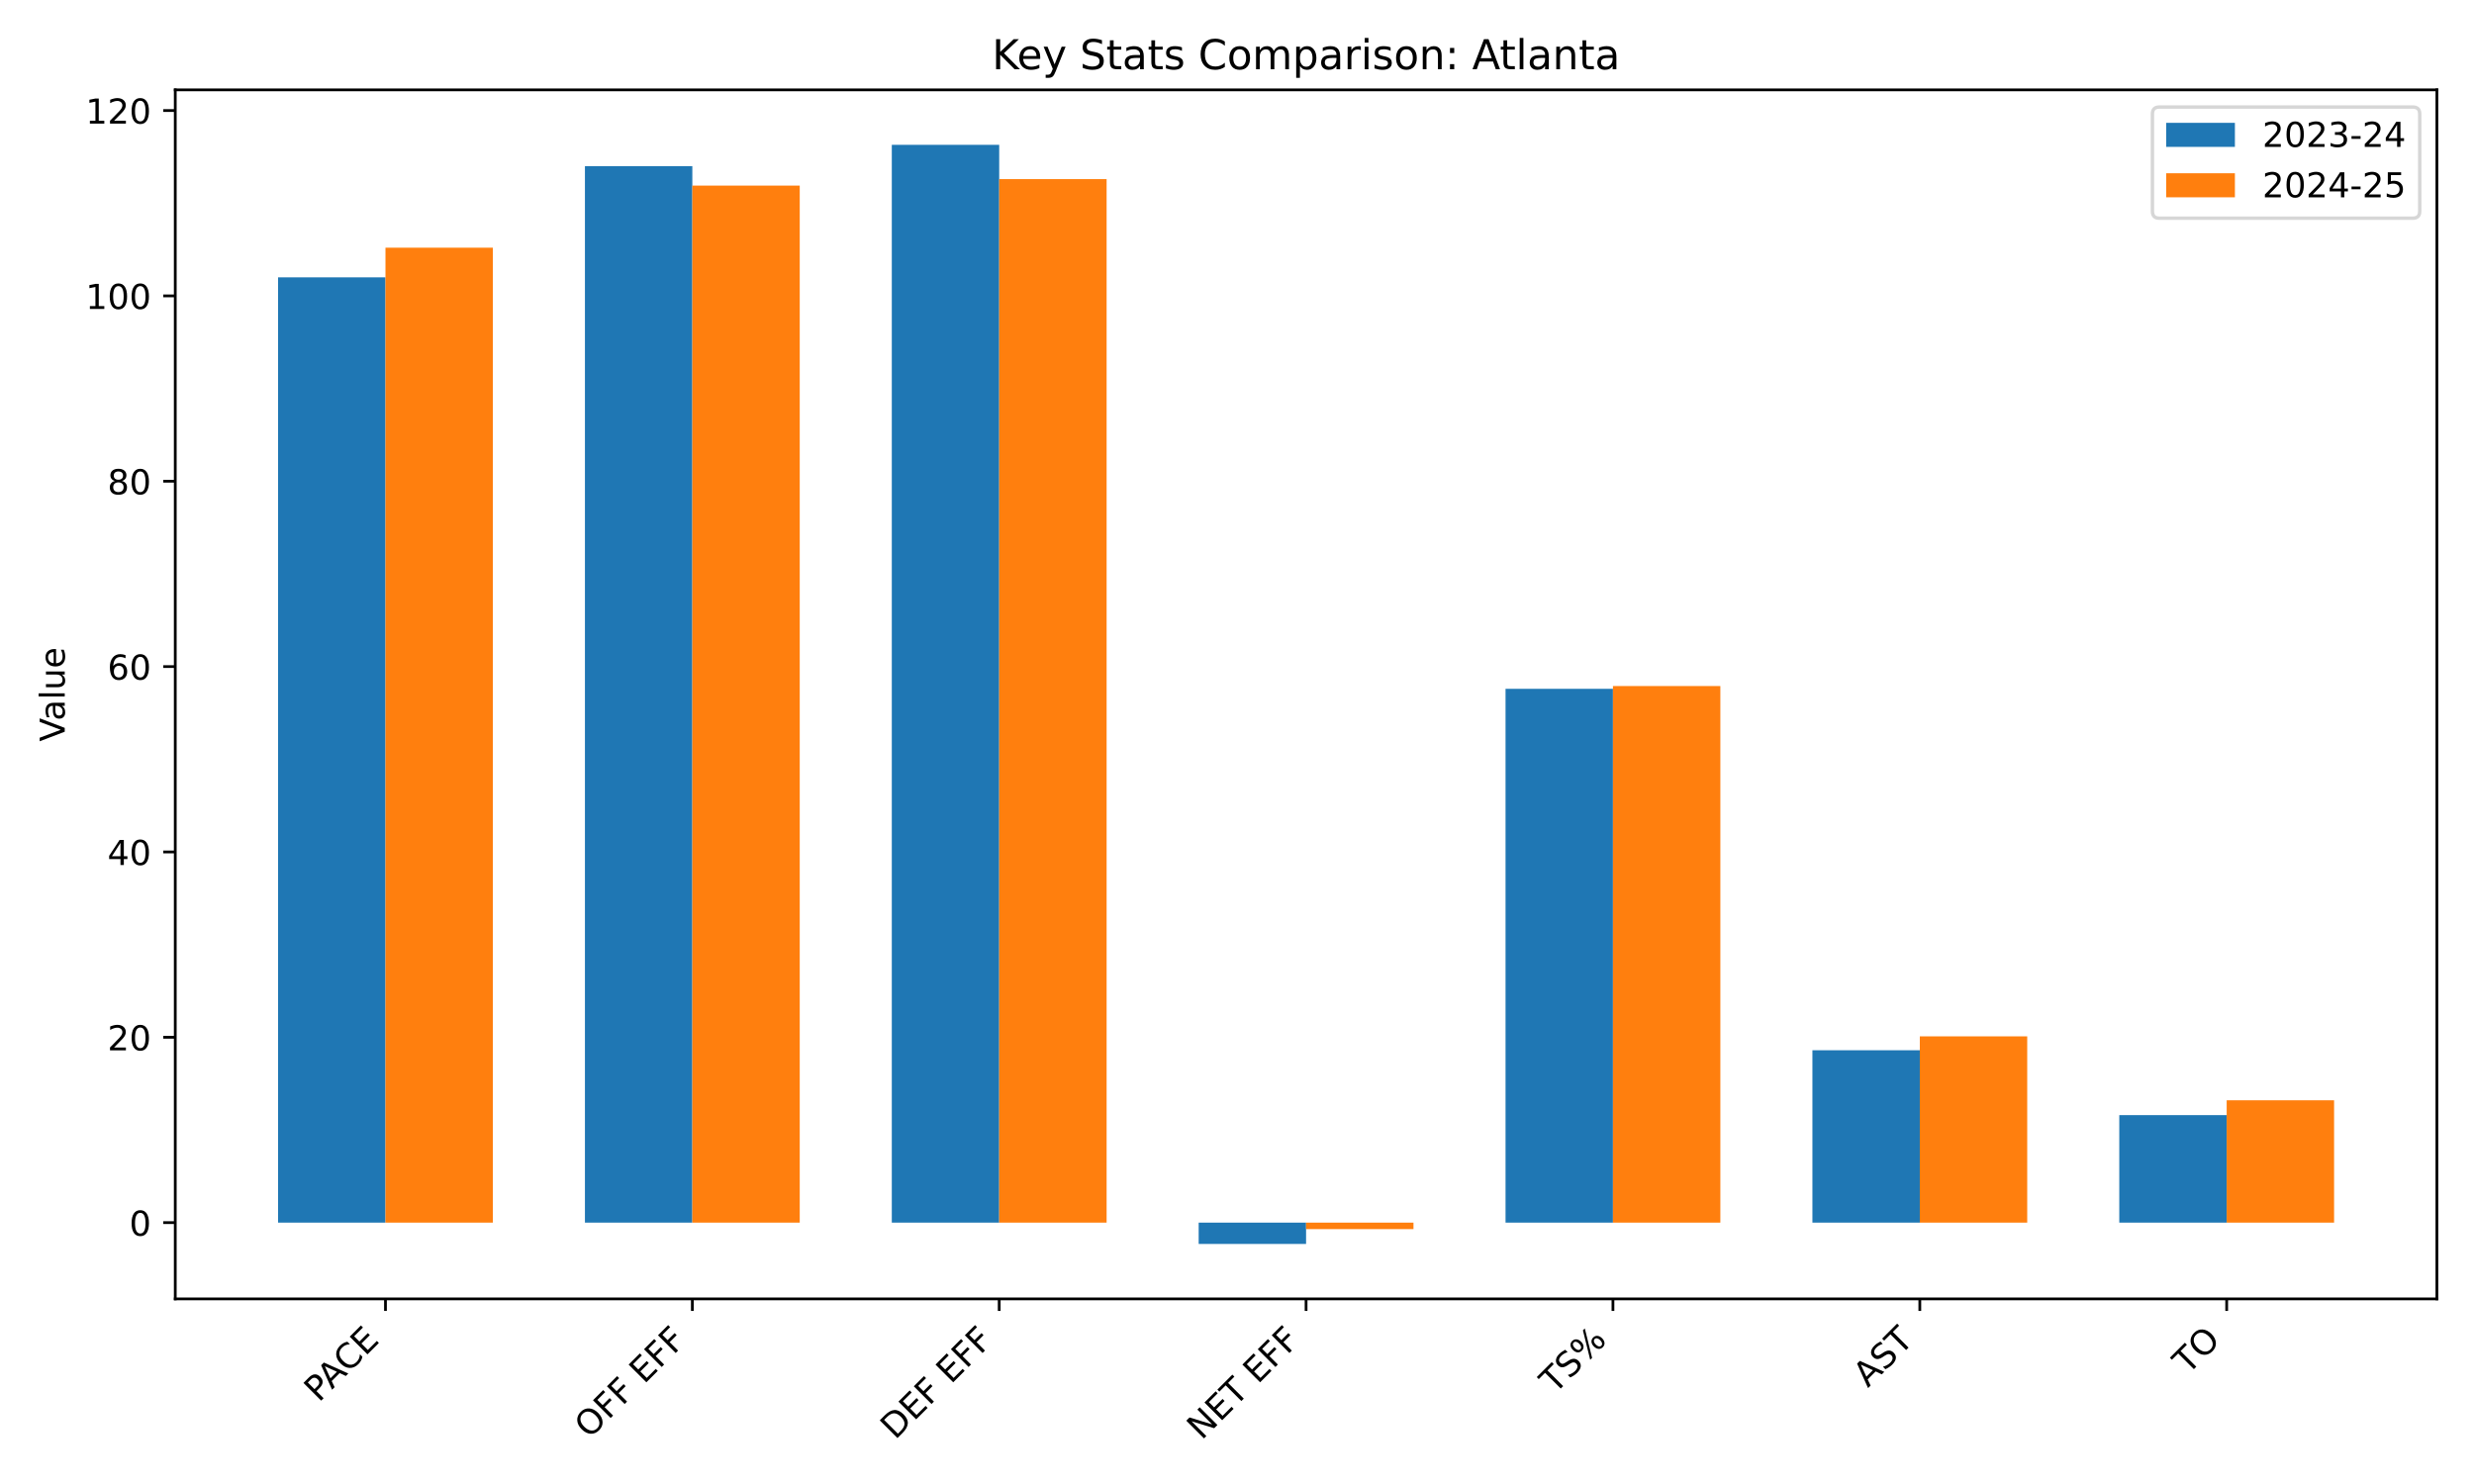
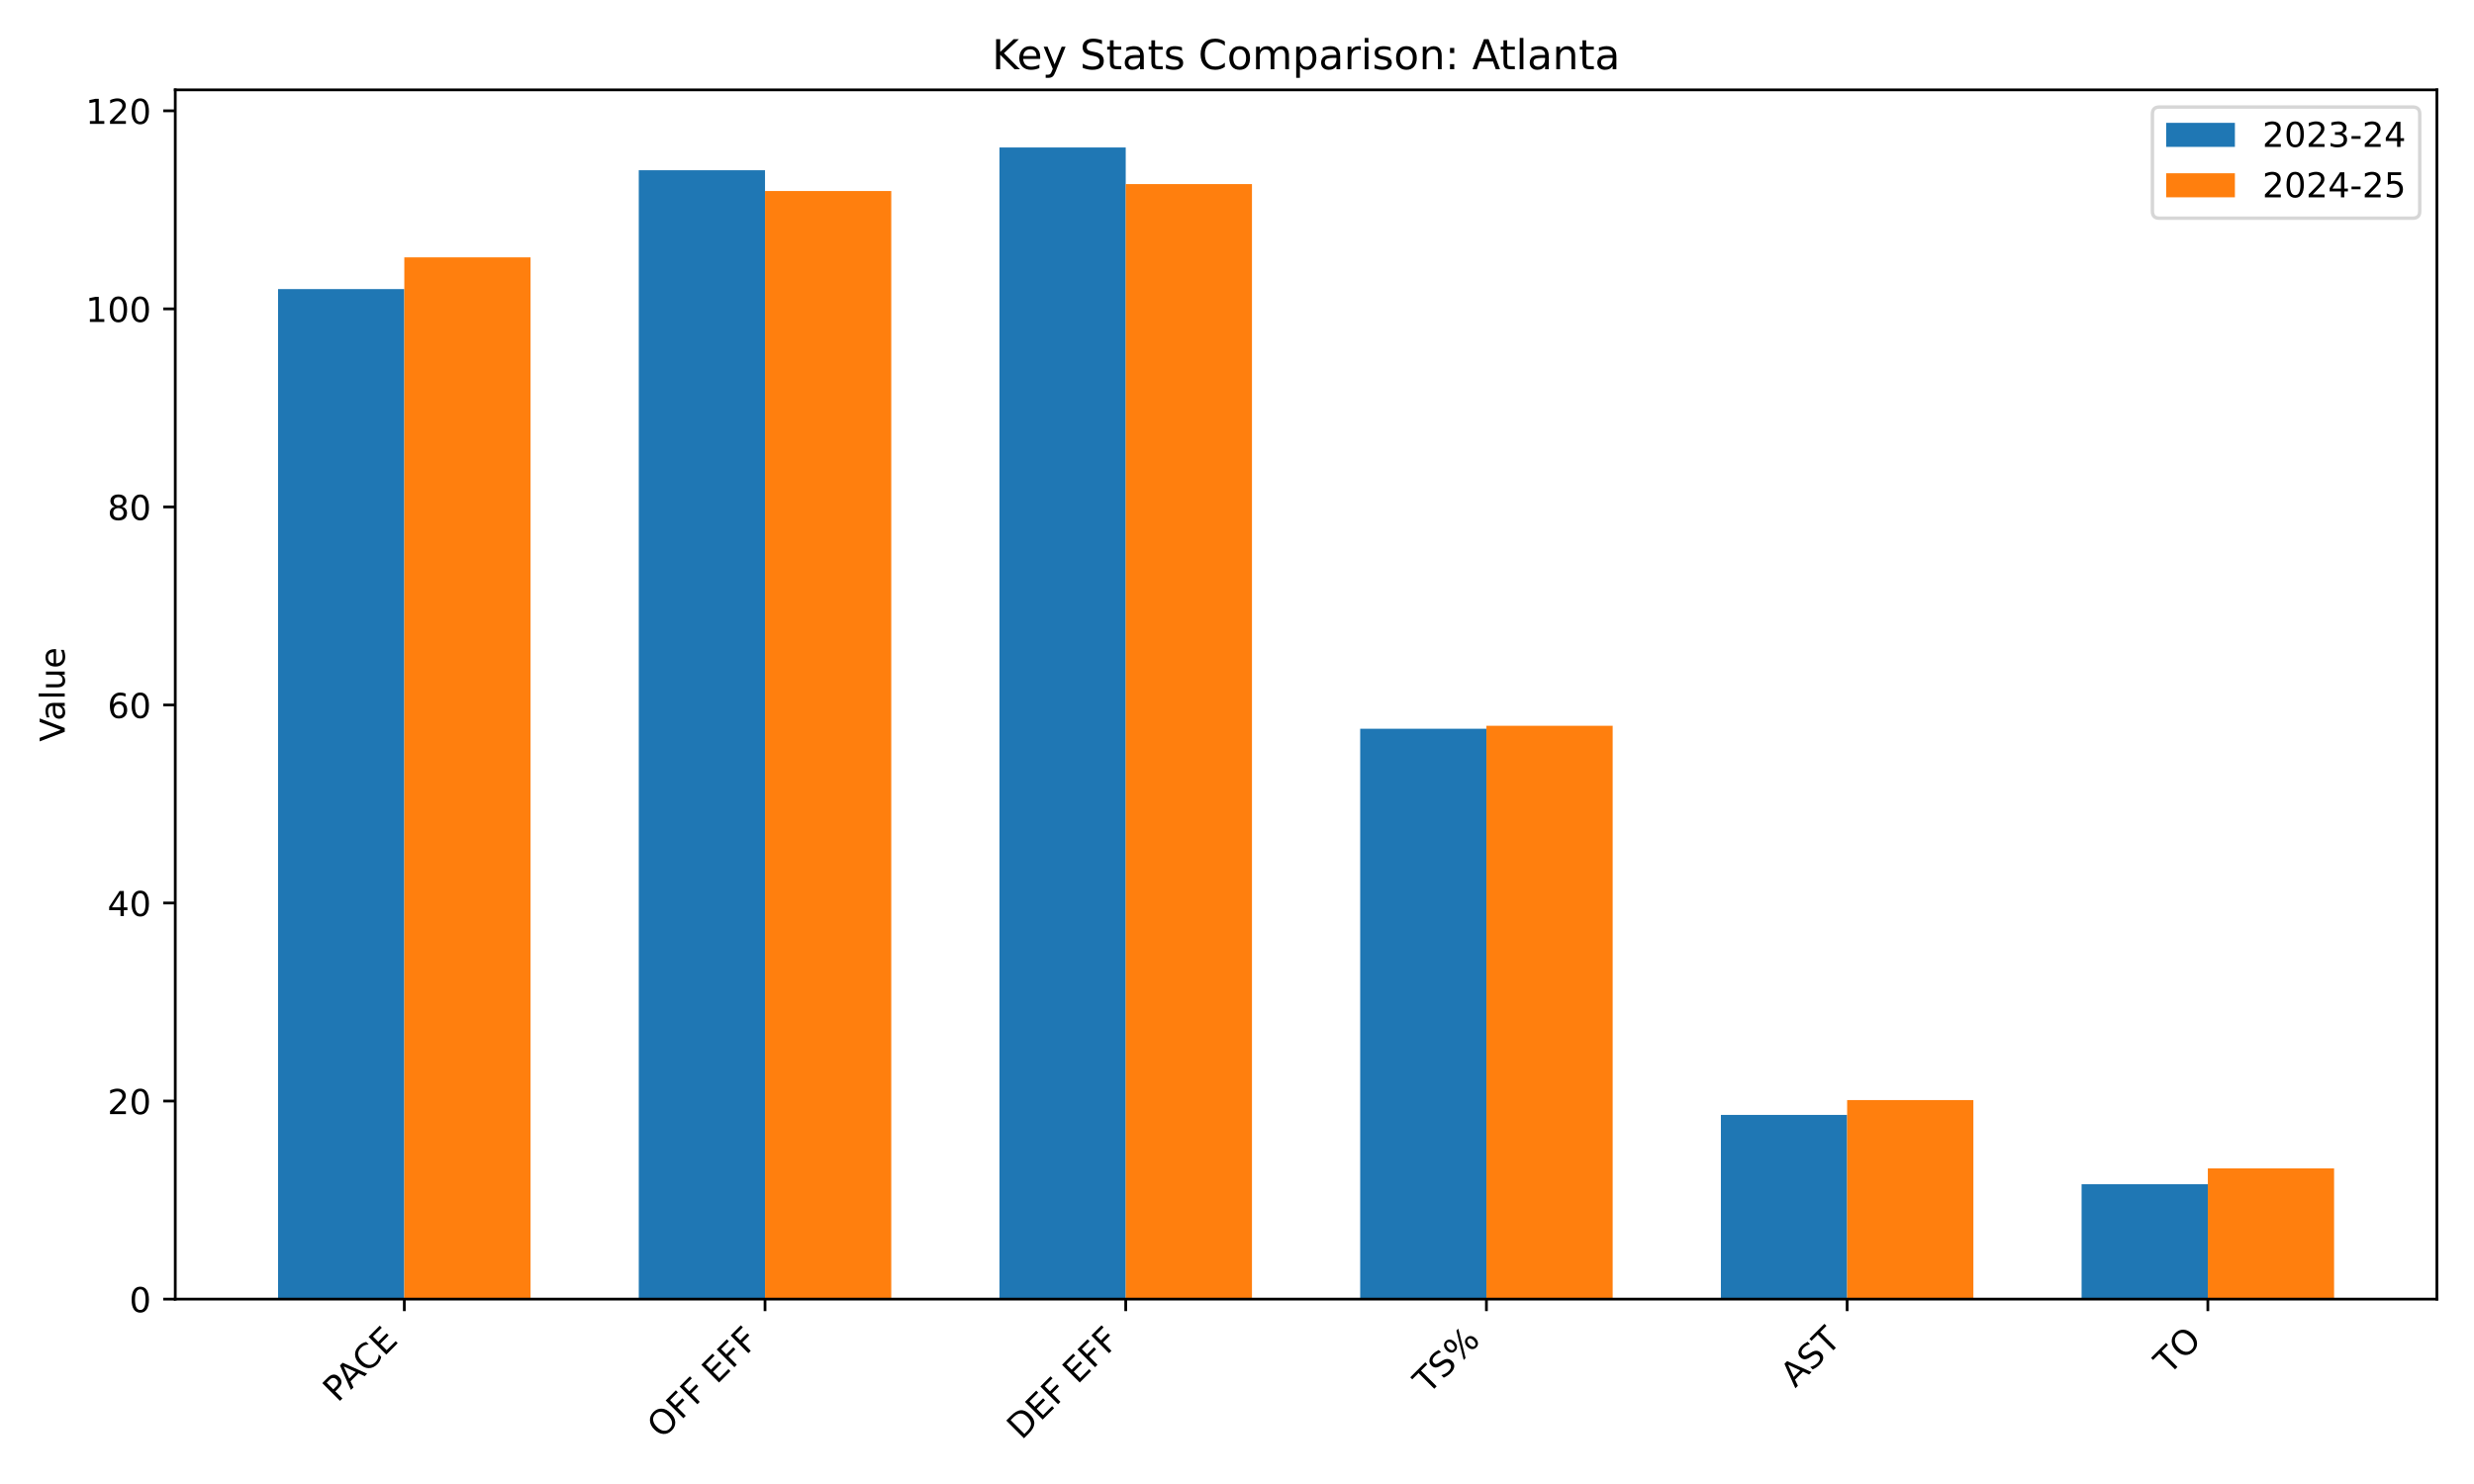
<svg xmlns="http://www.w3.org/2000/svg" xmlns:xlink="http://www.w3.org/1999/xlink" width="720pt" height="432pt" viewBox="0 0 720 432" version="1.1">
  <defs>
    <style type="text/css">*{stroke-linejoin: round; stroke-linecap: butt}</style>
  </defs>
  <g id="figure_1">
    <g id="patch_1">
      <path d="M 0 432  L 720 432  L 720 0  L 0 0  z " style="fill: #ffffff" />
    </g>
    <g id="axes_1">
      <g id="patch_2">
-         <path d="M 51.005 378.116  L 709.2 378.116  L 709.2 26.16  L 51.005 26.16  z " style="fill: #ffffff" />
+         <path d="M 51.005 378.18  L 709.2 378.18  L 709.2 26.16  L 51.005 26.16  z " style="fill: #ffffff" />
      </g>
      <g id="patch_3">
-         <path d="M 80.923 355.913  L 112.181 355.913  L 112.181 80.737  L 80.923 80.737  z " clip-path="url(#p7d087b66e3)" style="fill: #1f77b4" />
+         <path d="M 80.923 378.18  L 117.664 378.18  L 117.664 84.145  L 80.923 84.145  z " clip-path="url(#peaffb6fb37)" style="fill: #1f77b4" />
      </g>
      <g id="patch_4">
-         <path d="M 170.23 355.913  L 201.488 355.913  L 201.488 48.363  L 170.23 48.363  z " clip-path="url(#p7d087b66e3)" style="fill: #1f77b4" />
+         <path d="M 185.898 378.18  L 222.64 378.18  L 222.64 49.553  L 185.898 49.553  z " clip-path="url(#peaffb6fb37)" style="fill: #1f77b4" />
      </g>
      <g id="patch_5">
-         <path d="M 259.538 355.913  L 290.795 355.913  L 290.795 42.158  L 259.538 42.158  z " clip-path="url(#p7d087b66e3)" style="fill: #1f77b4" />
+         <path d="M 290.874 378.18  L 327.615 378.18  L 327.615 42.923  L 290.874 42.923  z " clip-path="url(#peaffb6fb37)" style="fill: #1f77b4" />
      </g>
      <g id="patch_6">
-         <path d="M 348.845 355.913  L 380.103 355.913  L 380.103 362.118  L 348.845 362.118  z " clip-path="url(#p7d087b66e3)" style="fill: #1f77b4" />
+         <path d="M 395.849 378.18  L 432.59 378.18  L 432.59 212.137  L 395.849 212.137  z " clip-path="url(#peaffb6fb37)" style="fill: #1f77b4" />
      </g>
      <g id="patch_7">
-         <path d="M 438.152 355.913  L 469.41 355.913  L 469.41 200.519  L 438.152 200.519  z " clip-path="url(#p7d087b66e3)" style="fill: #1f77b4" />
+         <path d="M 500.824 378.18  L 537.565 378.18  L 537.565 324.562  L 500.824 324.562  z " clip-path="url(#peaffb6fb37)" style="fill: #1f77b4" />
      </g>
      <g id="patch_8">
-         <path d="M 527.46 355.913  L 558.717 355.913  L 558.717 305.734  L 527.46 305.734  z " clip-path="url(#p7d087b66e3)" style="fill: #1f77b4" />
+         <path d="M 605.799 378.18  L 642.541 378.18  L 642.541 344.741  L 605.799 344.741  z " clip-path="url(#peaffb6fb37)" style="fill: #1f77b4" />
      </g>
      <g id="patch_9">
-         <path d="M 616.767 355.913  L 648.024 355.913  L 648.024 324.619  L 616.767 324.619  z " clip-path="url(#p7d087b66e3)" style="fill: #1f77b4" />
+         <path d="M 117.664 378.18  L 154.406 378.18  L 154.406 74.921  L 117.664 74.921  z " clip-path="url(#peaffb6fb37)" style="fill: #ff7f0e" />
      </g>
      <g id="patch_10">
-         <path d="M 112.181 355.913  L 143.438 355.913  L 143.438 72.104  L 112.181 72.104  z " clip-path="url(#p7d087b66e3)" style="fill: #ff7f0e" />
+         <path d="M 222.64 378.18  L 259.381 378.18  L 259.381 55.607  L 222.64 55.607  z " clip-path="url(#peaffb6fb37)" style="fill: #ff7f0e" />
      </g>
      <g id="patch_11">
-         <path d="M 201.488 355.913  L 232.745 355.913  L 232.745 54.028  L 201.488 54.028  z " clip-path="url(#p7d087b66e3)" style="fill: #ff7f0e" />
+         <path d="M 327.615 378.18  L 364.356 378.18  L 364.356 53.589  L 327.615 53.589  z " clip-path="url(#peaffb6fb37)" style="fill: #ff7f0e" />
      </g>
      <g id="patch_12">
-         <path d="M 290.795 355.913  L 322.053 355.913  L 322.053 52.14  L 290.795 52.14  z " clip-path="url(#p7d087b66e3)" style="fill: #ff7f0e" />
+         <path d="M 432.59 378.18  L 469.331 378.18  L 469.331 211.272  L 432.59 211.272  z " clip-path="url(#peaffb6fb37)" style="fill: #ff7f0e" />
      </g>
      <g id="patch_13">
-         <path d="M 380.103 355.913  L 411.36 355.913  L 411.36 357.802  L 380.103 357.802  z " clip-path="url(#p7d087b66e3)" style="fill: #ff7f0e" />
+         <path d="M 537.565 378.18  L 574.307 378.18  L 574.307 320.238  L 537.565 320.238  z " clip-path="url(#peaffb6fb37)" style="fill: #ff7f0e" />
      </g>
      <g id="patch_14">
-         <path d="M 469.41 355.913  L 500.667 355.913  L 500.667 199.71  L 469.41 199.71  z " clip-path="url(#p7d087b66e3)" style="fill: #ff7f0e" />
-       </g>
-       <g id="patch_15">
-         <path d="M 558.717 355.913  L 589.975 355.913  L 589.975 301.687  L 558.717 301.687  z " clip-path="url(#p7d087b66e3)" style="fill: #ff7f0e" />
-       </g>
-       <g id="patch_16">
-         <path d="M 648.024 355.913  L 679.282 355.913  L 679.282 320.302  L 648.024 320.302  z " clip-path="url(#p7d087b66e3)" style="fill: #ff7f0e" />
+         <path d="M 642.541 378.18  L 679.282 378.18  L 679.282 340.128  L 642.541 340.128  z " clip-path="url(#peaffb6fb37)" style="fill: #ff7f0e" />
      </g>
      <g id="matplotlib.axis_1">
        <g id="xtick_1">
          <g id="line2d_1">
            <defs>
-               <path id="m255027015f" d="M 0 0  L 0 3.5  " style="stroke: #000000; stroke-width: 0.8" />
+               <path id="m59c72a9de0" d="M 0 0  L 0 3.5  " style="stroke: #000000; stroke-width: 0.8" />
            </defs>
            <g>
-               <use xlink:href="#m255027015f" x="112.181" y="378.116" style="stroke: #000000; stroke-width: 0.8" />
+               <use xlink:href="#m59c72a9de0" x="117.664" y="378.18" style="stroke: #000000; stroke-width: 0.8" />
            </g>
          </g>
          <g id="text_1">
-             <g transform="translate(92.77817 408.421) rotate(-45) scale(0.1 -0.1)">
+             <g transform="translate(98.26196 408.4847) rotate(-45) scale(0.1 -0.1)">
              <defs>
                <path id="DejaVuSans-50" d="M 1259 4147  L 1259 2394  L 2053 2394  Q 2494 2394 2734 2622  Q 2975 2850 2975 3272  Q 2975 3691 2734 3919  Q 2494 4147 2053 4147  L 1259 4147  z M 628 4666  L 2053 4666  Q 2838 4666 3239 4311  Q 3641 3956 3641 3272  Q 3641 2581 3239 2228  Q 2838 1875 2053 1875  L 1259 1875  L 1259 0  L 628 0  L 628 4666  z " transform="scale(0.015625)" />
                <path id="DejaVuSans-41" d="M 2188 4044  L 1331 1722  L 3047 1722  L 2188 4044  z M 1831 4666  L 2547 4666  L 4325 0  L 3669 0  L 3244 1197  L 1141 1197  L 716 0  L 50 0  L 1831 4666  z " transform="scale(0.015625)" />
                <path id="DejaVuSans-43" d="M 4122 4306  L 4122 3641  Q 3803 3938 3442 4084  Q 3081 4231 2675 4231  Q 1875 4231 1450 3742  Q 1025 3253 1025 2328  Q 1025 1406 1450 917  Q 1875 428 2675 428  Q 3081 428 3442 575  Q 3803 722 4122 1019  L 4122 359  Q 3791 134 3420 21  Q 3050 -91 2638 -91  Q 1578 -91 968 557  Q 359 1206 359 2328  Q 359 3453 968 4101  Q 1578 4750 2638 4750  Q 3056 4750 3426 4639  Q 3797 4528 4122 4306  z " transform="scale(0.015625)" />
                <path id="DejaVuSans-45" d="M 628 4666  L 3578 4666  L 3578 4134  L 1259 4134  L 1259 2753  L 3481 2753  L 3481 2222  L 1259 2222  L 1259 531  L 3634 531  L 3634 0  L 628 0  L 628 4666  z " transform="scale(0.015625)" />
              </defs>
              <use xlink:href="#DejaVuSans-50" />
              <use xlink:href="#DejaVuSans-41" transform="translate(53.92773 0)" />
              <use xlink:href="#DejaVuSans-43" transform="translate(120.5859 0)" />
              <use xlink:href="#DejaVuSans-45" transform="translate(190.4102 0)" />
            </g>
          </g>
        </g>
        <g id="xtick_2">
          <g id="line2d_2">
            <g>
-               <use xlink:href="#m255027015f" x="201.488" y="378.116" style="stroke: #000000; stroke-width: 0.8" />
+               <use xlink:href="#m59c72a9de0" x="222.64" y="378.18" style="stroke: #000000; stroke-width: 0.8" />
            </g>
          </g>
          <g id="text_2">
-             <g transform="translate(171.4678 419.0387) rotate(-45) scale(0.1 -0.1)">
+             <g transform="translate(192.6196 419.1023) rotate(-45) scale(0.1 -0.1)">
              <defs>
                <path id="DejaVuSans-4f" d="M 2522 4238  Q 1834 4238 1429 3725  Q 1025 3213 1025 2328  Q 1025 1447 1429 934  Q 1834 422 2522 422  Q 3209 422 3611 934  Q 4013 1447 4013 2328  Q 4013 3213 3611 3725  Q 3209 4238 2522 4238  z M 2522 4750  Q 3503 4750 4090 4092  Q 4678 3434 4678 2328  Q 4678 1225 4090 567  Q 3503 -91 2522 -91  Q 1538 -91 948 565  Q 359 1222 359 2328  Q 359 3434 948 4092  Q 1538 4750 2522 4750  z " transform="scale(0.015625)" />
                <path id="DejaVuSans-46" d="M 628 4666  L 3309 4666  L 3309 4134  L 1259 4134  L 1259 2759  L 3109 2759  L 3109 2228  L 1259 2228  L 1259 0  L 628 0  L 628 4666  z " transform="scale(0.015625)" />
                <path id="DejaVuSans-20" transform="scale(0.015625)" />
              </defs>
              <use xlink:href="#DejaVuSans-4f" />
              <use xlink:href="#DejaVuSans-46" transform="translate(78.71094 0)" />
              <use xlink:href="#DejaVuSans-46" transform="translate(136.2305 0)" />
              <use xlink:href="#DejaVuSans-20" transform="translate(193.75 0)" />
              <use xlink:href="#DejaVuSans-45" transform="translate(225.5371 0)" />
              <use xlink:href="#DejaVuSans-46" transform="translate(288.7207 0)" />
              <use xlink:href="#DejaVuSans-46" transform="translate(346.2402 0)" />
            </g>
          </g>
        </g>
        <g id="xtick_3">
          <g id="line2d_3">
            <g>
-               <use xlink:href="#m255027015f" x="290.795" y="378.116" style="stroke: #000000; stroke-width: 0.8" />
+               <use xlink:href="#m59c72a9de0" x="327.615" y="378.18" style="stroke: #000000; stroke-width: 0.8" />
            </g>
          </g>
          <g id="text_3">
-             <g transform="translate(260.4956 419.3182) rotate(-45) scale(0.1 -0.1)">
+             <g transform="translate(297.3153 419.3819) rotate(-45) scale(0.1 -0.1)">
              <defs>
                <path id="DejaVuSans-44" d="M 1259 4147  L 1259 519  L 2022 519  Q 2988 519 3436 956  Q 3884 1394 3884 2338  Q 3884 3275 3436 3711  Q 2988 4147 2022 4147  L 1259 4147  z M 628 4666  L 1925 4666  Q 3281 4666 3915 4102  Q 4550 3538 4550 2338  Q 4550 1131 3912 565  Q 3275 0 1925 0  L 628 0  L 628 4666  z " transform="scale(0.015625)" />
              </defs>
              <use xlink:href="#DejaVuSans-44" />
              <use xlink:href="#DejaVuSans-45" transform="translate(77.00195 0)" />
              <use xlink:href="#DejaVuSans-46" transform="translate(140.1855 0)" />
              <use xlink:href="#DejaVuSans-20" transform="translate(197.7051 0)" />
              <use xlink:href="#DejaVuSans-45" transform="translate(229.4922 0)" />
              <use xlink:href="#DejaVuSans-46" transform="translate(292.6758 0)" />
              <use xlink:href="#DejaVuSans-46" transform="translate(350.1953 0)" />
            </g>
          </g>
        </g>
        <g id="xtick_4">
          <g id="line2d_4">
            <g>
-               <use xlink:href="#m255027015f" x="380.103" y="378.116" style="stroke: #000000; stroke-width: 0.8" />
+               <use xlink:href="#m59c72a9de0" x="432.59" y="378.18" style="stroke: #000000; stroke-width: 0.8" />
            </g>
          </g>
          <g id="text_4">
-             <g transform="translate(349.7057 419.4154) rotate(-45) scale(0.1 -0.1)">
-               <defs>
-                 <path id="DejaVuSans-4e" d="M 628 4666  L 1478 4666  L 3547 763  L 3547 4666  L 4159 4666  L 4159 0  L 3309 0  L 1241 3903  L 1241 0  L 628 0  L 628 4666  z " transform="scale(0.015625)" />
+             <g transform="translate(415.5931 406.0794) rotate(-45) scale(0.1 -0.1)">
+               <defs>
                <path id="DejaVuSans-54" d="M -19 4666  L 3928 4666  L 3928 4134  L 2272 4134  L 2272 0  L 1638 0  L 1638 4134  L -19 4134  L -19 4666  z " transform="scale(0.015625)" />
-               </defs>
-               <use xlink:href="#DejaVuSans-4e" />
-               <use xlink:href="#DejaVuSans-45" transform="translate(74.80469 0)" />
-               <use xlink:href="#DejaVuSans-54" transform="translate(137.9883 0)" />
-               <use xlink:href="#DejaVuSans-20" transform="translate(199.0723 0)" />
-               <use xlink:href="#DejaVuSans-45" transform="translate(230.8594 0)" />
-               <use xlink:href="#DejaVuSans-46" transform="translate(294.043 0)" />
-               <use xlink:href="#DejaVuSans-46" transform="translate(351.5625 0)" />
-             </g>
-           </g>
-         </g>
-         <g id="xtick_5">
-           <g id="line2d_5">
-             <g>
-               <use xlink:href="#m255027015f" x="469.41" y="378.116" style="stroke: #000000; stroke-width: 0.8" />
-             </g>
-           </g>
-           <g id="text_5">
-             <g transform="translate(452.4127 406.0158) rotate(-45) scale(0.1 -0.1)">
-               <defs>
                <path id="DejaVuSans-53" d="M 3425 4513  L 3425 3897  Q 3066 4069 2747 4153  Q 2428 4238 2131 4238  Q 1616 4238 1336 4038  Q 1056 3838 1056 3469  Q 1056 3159 1242 3001  Q 1428 2844 1947 2747  L 2328 2669  Q 3034 2534 3370 2195  Q 3706 1856 3706 1288  Q 3706 609 3251 259  Q 2797 -91 1919 -91  Q 1588 -91 1214 -16  Q 841 59 441 206  L 441 856  Q 825 641 1194 531  Q 1563 422 1919 422  Q 2459 422 2753 634  Q 3047 847 3047 1241  Q 3047 1584 2836 1778  Q 2625 1972 2144 2069  L 1759 2144  Q 1053 2284 737 2584  Q 422 2884 422 3419  Q 422 4038 858 4394  Q 1294 4750 2059 4750  Q 2388 4750 2728 4690  Q 3069 4631 3425 4513  z " transform="scale(0.015625)" />
                <path id="DejaVuSans-25" d="M 4653 2053  Q 4381 2053 4226 1822  Q 4072 1591 4072 1178  Q 4072 772 4226 539  Q 4381 306 4653 306  Q 4919 306 5073 539  Q 5228 772 5228 1178  Q 5228 1588 5073 1820  Q 4919 2053 4653 2053  z M 4653 2450  Q 5147 2450 5437 2106  Q 5728 1763 5728 1178  Q 5728 594 5436 251  Q 5144 -91 4653 -91  Q 4153 -91 3862 251  Q 3572 594 3572 1178  Q 3572 1766 3864 2108  Q 4156 2450 4653 2450  z M 1428 4353  Q 1159 4353 1004 4120  Q 850 3888 850 3481  Q 850 3069 1003 2837  Q 1156 2606 1428 2606  Q 1700 2606 1854 2837  Q 2009 3069 2009 3481  Q 2009 3884 1853 4118  Q 1697 4353 1428 4353  z M 4250 4750  L 4750 4750  L 1831 -91  L 1331 -91  L 4250 4750  z M 1428 4750  Q 1922 4750 2215 4408  Q 2509 4066 2509 3481  Q 2509 2891 2217 2550  Q 1925 2209 1428 2209  Q 931 2209 642 2551  Q 353 2894 353 3481  Q 353 4063 643 4406  Q 934 4750 1428 4750  z " transform="scale(0.015625)" />
              </defs>
              <use xlink:href="#DejaVuSans-54" />
              <use xlink:href="#DejaVuSans-53" transform="translate(61.08398 0)" />
              <use xlink:href="#DejaVuSans-25" transform="translate(124.5605 0)" />
            </g>
          </g>
        </g>
-         <g id="xtick_6">
-           <g id="line2d_6">
-             <g>
-               <use xlink:href="#m255027015f" x="558.717" y="378.116" style="stroke: #000000; stroke-width: 0.8" />
-             </g>
-           </g>
-           <g id="text_6">
-             <g transform="translate(543.6016 404.1342) rotate(-45) scale(0.1 -0.1)">
+         <g id="xtick_5">
+           <g id="line2d_5">
+             <g>
+               <use xlink:href="#m59c72a9de0" x="537.565" y="378.18" style="stroke: #000000; stroke-width: 0.8" />
+             </g>
+           </g>
+           <g id="text_5">
+             <g transform="translate(522.4499 404.1978) rotate(-45) scale(0.1 -0.1)">
              <use xlink:href="#DejaVuSans-41" />
              <use xlink:href="#DejaVuSans-53" transform="translate(68.4082 0)" />
              <use xlink:href="#DejaVuSans-54" transform="translate(131.8848 0)" />
            </g>
          </g>
        </g>
-         <g id="xtick_7">
-           <g id="line2d_7">
-             <g>
-               <use xlink:href="#m255027015f" x="648.024" y="378.116" style="stroke: #000000; stroke-width: 0.8" />
-             </g>
-           </g>
-           <g id="text_7">
-             <g transform="translate(636.6688 400.3744) rotate(-45) scale(0.1 -0.1)">
+         <g id="xtick_6">
+           <g id="line2d_6">
+             <g>
+               <use xlink:href="#m59c72a9de0" x="642.541" y="378.18" style="stroke: #000000; stroke-width: 0.8" />
+             </g>
+           </g>
+           <g id="text_6">
+             <g transform="translate(631.185 400.438) rotate(-45) scale(0.1 -0.1)">
              <use xlink:href="#DejaVuSans-54" />
              <use xlink:href="#DejaVuSans-4f" transform="translate(61.08398 0)" />
            </g>
          </g>
        </g>
      </g>
      <g id="matplotlib.axis_2">
        <g id="ytick_1">
+           <g id="line2d_7">
+             <defs>
+               <path id="m3dde8e2c45" d="M 0 0  L -3.5 0  " style="stroke: #000000; stroke-width: 0.8" />
+             </defs>
+             <g>
+               <use xlink:href="#m3dde8e2c45" x="51.005" y="378.18" style="stroke: #000000; stroke-width: 0.8" />
+             </g>
+           </g>
+           <g id="text_7">
+             <g transform="translate(37.6425 381.9792) scale(0.1 -0.1)">
+               <defs>
+                 <path id="DejaVuSans-30" d="M 2034 4250  Q 1547 4250 1301 3770  Q 1056 3291 1056 2328  Q 1056 1369 1301 889  Q 1547 409 2034 409  Q 2525 409 2770 889  Q 3016 1369 3016 2328  Q 3016 3291 2770 3770  Q 2525 4250 2034 4250  z M 2034 4750  Q 2819 4750 3233 4129  Q 3647 3509 3647 2328  Q 3647 1150 3233 529  Q 2819 -91 2034 -91  Q 1250 -91 836 529  Q 422 1150 422 2328  Q 422 3509 836 4129  Q 1250 4750 2034 4750  z " transform="scale(0.015625)" />
+               </defs>
+               <use xlink:href="#DejaVuSans-30" />
+             </g>
+           </g>
+         </g>
+         <g id="ytick_2">
          <g id="line2d_8">
-             <defs>
-               <path id="ma387630c68" d="M 0 0  L -3.5 0  " style="stroke: #000000; stroke-width: 0.8" />
-             </defs>
-             <g>
-               <use xlink:href="#ma387630c68" x="51.005" y="355.913" style="stroke: #000000; stroke-width: 0.8" />
+             <g>
+               <use xlink:href="#m3dde8e2c45" x="51.005" y="320.526" style="stroke: #000000; stroke-width: 0.8" />
            </g>
          </g>
          <g id="text_8">
-             <g transform="translate(37.6425 359.7126) scale(0.1 -0.1)">
-               <defs>
-                 <path id="DejaVuSans-30" d="M 2034 4250  Q 1547 4250 1301 3770  Q 1056 3291 1056 2328  Q 1056 1369 1301 889  Q 1547 409 2034 409  Q 2525 409 2770 889  Q 3016 1369 3016 2328  Q 3016 3291 2770 3770  Q 2525 4250 2034 4250  z M 2034 4750  Q 2819 4750 3233 4129  Q 3647 3509 3647 2328  Q 3647 1150 3233 529  Q 2819 -91 2034 -91  Q 1250 -91 836 529  Q 422 1150 422 2328  Q 422 3509 836 4129  Q 1250 4750 2034 4750  z " transform="scale(0.015625)" />
-               </defs>
-               <use xlink:href="#DejaVuSans-30" />
-             </g>
-           </g>
-         </g>
-         <g id="ytick_2">
-           <g id="line2d_9">
-             <g>
-               <use xlink:href="#ma387630c68" x="51.005" y="301.957" style="stroke: #000000; stroke-width: 0.8" />
-             </g>
-           </g>
-           <g id="text_9">
-             <g transform="translate(31.28 305.7564) scale(0.1 -0.1)">
+             <g transform="translate(31.28 324.3254) scale(0.1 -0.1)">
              <defs>
                <path id="DejaVuSans-32" d="M 1228 531  L 3431 531  L 3431 0  L 469 0  L 469 531  Q 828 903 1448 1529  Q 2069 2156 2228 2338  Q 2531 2678 2651 2914  Q 2772 3150 2772 3378  Q 2772 3750 2511 3984  Q 2250 4219 1831 4219  Q 1534 4219 1204 4116  Q 875 4013 500 3803  L 500 4441  Q 881 4594 1212 4672  Q 1544 4750 1819 4750  Q 2544 4750 2975 4387  Q 3406 4025 3406 3419  Q 3406 3131 3298 2873  Q 3191 2616 2906 2266  Q 2828 2175 2409 1742  Q 1991 1309 1228 531  z " transform="scale(0.015625)" />
              </defs>
              <use xlink:href="#DejaVuSans-32" />
              <use xlink:href="#DejaVuSans-30" transform="translate(63.62305 0)" />
            </g>
          </g>
        </g>
        <g id="ytick_3">
-           <g id="line2d_10">
-             <g>
-               <use xlink:href="#ma387630c68" x="51.005" y="248.001" style="stroke: #000000; stroke-width: 0.8" />
-             </g>
-           </g>
-           <g id="text_10">
-             <g transform="translate(31.28 251.8002) scale(0.1 -0.1)">
+           <g id="line2d_9">
+             <g>
+               <use xlink:href="#m3dde8e2c45" x="51.005" y="262.872" style="stroke: #000000; stroke-width: 0.8" />
+             </g>
+           </g>
+           <g id="text_9">
+             <g transform="translate(31.28 266.6715) scale(0.1 -0.1)">
              <defs>
                <path id="DejaVuSans-34" d="M 2419 4116  L 825 1625  L 2419 1625  L 2419 4116  z M 2253 4666  L 3047 4666  L 3047 1625  L 3713 1625  L 3713 1100  L 3047 1100  L 3047 0  L 2419 0  L 2419 1100  L 313 1100  L 313 1709  L 2253 4666  z " transform="scale(0.015625)" />
              </defs>
              <use xlink:href="#DejaVuSans-34" />
              <use xlink:href="#DejaVuSans-30" transform="translate(63.62305 0)" />
            </g>
          </g>
        </g>
        <g id="ytick_4">
-           <g id="line2d_11">
-             <g>
-               <use xlink:href="#ma387630c68" x="51.005" y="194.045" style="stroke: #000000; stroke-width: 0.8" />
-             </g>
-           </g>
-           <g id="text_11">
-             <g transform="translate(31.28 197.844) scale(0.1 -0.1)">
+           <g id="line2d_10">
+             <g>
+               <use xlink:href="#m3dde8e2c45" x="51.005" y="205.218" style="stroke: #000000; stroke-width: 0.8" />
+             </g>
+           </g>
+           <g id="text_10">
+             <g transform="translate(31.28 209.0177) scale(0.1 -0.1)">
              <defs>
                <path id="DejaVuSans-36" d="M 2113 2584  Q 1688 2584 1439 2293  Q 1191 2003 1191 1497  Q 1191 994 1439 701  Q 1688 409 2113 409  Q 2538 409 2786 701  Q 3034 994 3034 1497  Q 3034 2003 2786 2293  Q 2538 2584 2113 2584  z M 3366 4563  L 3366 3988  Q 3128 4100 2886 4159  Q 2644 4219 2406 4219  Q 1781 4219 1451 3797  Q 1122 3375 1075 2522  Q 1259 2794 1537 2939  Q 1816 3084 2150 3084  Q 2853 3084 3261 2657  Q 3669 2231 3669 1497  Q 3669 778 3244 343  Q 2819 -91 2113 -91  Q 1303 -91 875 529  Q 447 1150 447 2328  Q 447 3434 972 4092  Q 1497 4750 2381 4750  Q 2619 4750 2861 4703  Q 3103 4656 3366 4563  z " transform="scale(0.015625)" />
              </defs>
              <use xlink:href="#DejaVuSans-36" />
              <use xlink:href="#DejaVuSans-30" transform="translate(63.62305 0)" />
            </g>
          </g>
        </g>
        <g id="ytick_5">
-           <g id="line2d_12">
-             <g>
-               <use xlink:href="#ma387630c68" x="51.005" y="140.089" style="stroke: #000000; stroke-width: 0.8" />
-             </g>
-           </g>
-           <g id="text_12">
-             <g transform="translate(31.28 143.8878) scale(0.1 -0.1)">
+           <g id="line2d_11">
+             <g>
+               <use xlink:href="#m3dde8e2c45" x="51.005" y="147.565" style="stroke: #000000; stroke-width: 0.8" />
+             </g>
+           </g>
+           <g id="text_11">
+             <g transform="translate(31.28 151.3638) scale(0.1 -0.1)">
              <defs>
                <path id="DejaVuSans-38" d="M 2034 2216  Q 1584 2216 1326 1975  Q 1069 1734 1069 1313  Q 1069 891 1326 650  Q 1584 409 2034 409  Q 2484 409 2743 651  Q 3003 894 3003 1313  Q 3003 1734 2745 1975  Q 2488 2216 2034 2216  z M 1403 2484  Q 997 2584 770 2862  Q 544 3141 544 3541  Q 544 4100 942 4425  Q 1341 4750 2034 4750  Q 2731 4750 3128 4425  Q 3525 4100 3525 3541  Q 3525 3141 3298 2862  Q 3072 2584 2669 2484  Q 3125 2378 3379 2068  Q 3634 1759 3634 1313  Q 3634 634 3220 271  Q 2806 -91 2034 -91  Q 1263 -91 848 271  Q 434 634 434 1313  Q 434 1759 690 2068  Q 947 2378 1403 2484  z M 1172 3481  Q 1172 3119 1398 2916  Q 1625 2713 2034 2713  Q 2441 2713 2670 2916  Q 2900 3119 2900 3481  Q 2900 3844 2670 4047  Q 2441 4250 2034 4250  Q 1625 4250 1398 4047  Q 1172 3844 1172 3481  z " transform="scale(0.015625)" />
              </defs>
              <use xlink:href="#DejaVuSans-38" />
              <use xlink:href="#DejaVuSans-30" transform="translate(63.62305 0)" />
            </g>
          </g>
        </g>
        <g id="ytick_6">
-           <g id="line2d_13">
-             <g>
-               <use xlink:href="#ma387630c68" x="51.005" y="86.132" style="stroke: #000000; stroke-width: 0.8" />
-             </g>
-           </g>
-           <g id="text_13">
-             <g transform="translate(24.9175 89.93154) scale(0.1 -0.1)">
+           <g id="line2d_12">
+             <g>
+               <use xlink:href="#m3dde8e2c45" x="51.005" y="89.911" style="stroke: #000000; stroke-width: 0.8" />
+             </g>
+           </g>
+           <g id="text_12">
+             <g transform="translate(24.9175 93.70996) scale(0.1 -0.1)">
              <defs>
                <path id="DejaVuSans-31" d="M 794 531  L 1825 531  L 1825 4091  L 703 3866  L 703 4441  L 1819 4666  L 2450 4666  L 2450 531  L 3481 531  L 3481 0  L 794 0  L 794 531  z " transform="scale(0.015625)" />
              </defs>
              <use xlink:href="#DejaVuSans-31" />
              <use xlink:href="#DejaVuSans-30" transform="translate(63.62305 0)" />
              <use xlink:href="#DejaVuSans-30" transform="translate(127.2461 0)" />
            </g>
          </g>
        </g>
        <g id="ytick_7">
-           <g id="line2d_14">
-             <g>
-               <use xlink:href="#ma387630c68" x="51.005" y="32.176" style="stroke: #000000; stroke-width: 0.8" />
-             </g>
-           </g>
-           <g id="text_14">
-             <g transform="translate(24.9175 35.97534) scale(0.1 -0.1)">
+           <g id="line2d_13">
+             <g>
+               <use xlink:href="#m3dde8e2c45" x="51.005" y="32.257" style="stroke: #000000; stroke-width: 0.8" />
+             </g>
+           </g>
+           <g id="text_13">
+             <g transform="translate(24.9175 36.05611) scale(0.1 -0.1)">
              <use xlink:href="#DejaVuSans-31" />
              <use xlink:href="#DejaVuSans-32" transform="translate(63.62305 0)" />
              <use xlink:href="#DejaVuSans-30" transform="translate(127.2461 0)" />
            </g>
          </g>
        </g>
-         <g id="text_15">
-           <g transform="translate(18.83781 215.8694) rotate(-90) scale(0.1 -0.1)">
+         <g id="text_14">
+           <g transform="translate(18.83781 215.9012) rotate(-90) scale(0.1 -0.1)">
            <defs>
              <path id="DejaVuSans-56" d="M 1831 0  L 50 4666  L 709 4666  L 2188 738  L 3669 4666  L 4325 4666  L 2547 0  L 1831 0  z " transform="scale(0.015625)" />
              <path id="DejaVuSans-61" d="M 2194 1759  Q 1497 1759 1228 1600  Q 959 1441 959 1056  Q 959 750 1161 570  Q 1363 391 1709 391  Q 2188 391 2477 730  Q 2766 1069 2766 1631  L 2766 1759  L 2194 1759  z M 3341 1997  L 3341 0  L 2766 0  L 2766 531  Q 2569 213 2275 61  Q 1981 -91 1556 -91  Q 1019 -91 701 211  Q 384 513 384 1019  Q 384 1609 779 1909  Q 1175 2209 1959 2209  L 2766 2209  L 2766 2266  Q 2766 2663 2505 2880  Q 2244 3097 1772 3097  Q 1472 3097 1187 3025  Q 903 2953 641 2809  L 641 3341  Q 956 3463 1253 3523  Q 1550 3584 1831 3584  Q 2591 3584 2966 3190  Q 3341 2797 3341 1997  z " transform="scale(0.015625)" />
              <path id="DejaVuSans-6c" d="M 603 4863  L 1178 4863  L 1178 0  L 603 0  L 603 4863  z " transform="scale(0.015625)" />
              <path id="DejaVuSans-75" d="M 544 1381  L 544 3500  L 1119 3500  L 1119 1403  Q 1119 906 1312 657  Q 1506 409 1894 409  Q 2359 409 2629 706  Q 2900 1003 2900 1516  L 2900 3500  L 3475 3500  L 3475 0  L 2900 0  L 2900 538  Q 2691 219 2414 64  Q 2138 -91 1772 -91  Q 1169 -91 856 284  Q 544 659 544 1381  z M 1991 3584  L 1991 3584  z " transform="scale(0.015625)" />
              <path id="DejaVuSans-65" d="M 3597 1894  L 3597 1613  L 953 1613  Q 991 1019 1311 708  Q 1631 397 2203 397  Q 2534 397 2845 478  Q 3156 559 3463 722  L 3463 178  Q 3153 47 2828 -22  Q 2503 -91 2169 -91  Q 1331 -91 842 396  Q 353 884 353 1716  Q 353 2575 817 3079  Q 1281 3584 2069 3584  Q 2775 3584 3186 3129  Q 3597 2675 3597 1894  z M 3022 2063  Q 3016 2534 2758 2815  Q 2500 3097 2075 3097  Q 1594 3097 1305 2825  Q 1016 2553 972 2059  L 3022 2063  z " transform="scale(0.015625)" />
            </defs>
            <use xlink:href="#DejaVuSans-56" />
            <use xlink:href="#DejaVuSans-61" transform="translate(60.6582 0)" />
            <use xlink:href="#DejaVuSans-6c" transform="translate(121.9375 0)" />
            <use xlink:href="#DejaVuSans-75" transform="translate(149.7207 0)" />
            <use xlink:href="#DejaVuSans-65" transform="translate(213.0996 0)" />
          </g>
        </g>
      </g>
+       <g id="patch_15">
+         <path d="M 51.005 378.18  L 51.005 26.16  " style="fill: none; stroke: #000000; stroke-width: 0.8; stroke-linejoin: miter; stroke-linecap: square" />
+       </g>
+       <g id="patch_16">
+         <path d="M 709.2 378.18  L 709.2 26.16  " style="fill: none; stroke: #000000; stroke-width: 0.8; stroke-linejoin: miter; stroke-linecap: square" />
+       </g>
      <g id="patch_17">
-         <path d="M 51.005 378.116  L 51.005 26.16  " style="fill: none; stroke: #000000; stroke-width: 0.8; stroke-linejoin: miter; stroke-linecap: square" />
+         <path d="M 51.005 378.18  L 709.2 378.18  " style="fill: none; stroke: #000000; stroke-width: 0.8; stroke-linejoin: miter; stroke-linecap: square" />
      </g>
      <g id="patch_18">
-         <path d="M 709.2 378.116  L 709.2 26.16  " style="fill: none; stroke: #000000; stroke-width: 0.8; stroke-linejoin: miter; stroke-linecap: square" />
-       </g>
-       <g id="patch_19">
-         <path d="M 51.005 378.116  L 709.2 378.116  " style="fill: none; stroke: #000000; stroke-width: 0.8; stroke-linejoin: miter; stroke-linecap: square" />
-       </g>
-       <g id="patch_20">
        <path d="M 51.005 26.16  L 709.2 26.16  " style="fill: none; stroke: #000000; stroke-width: 0.8; stroke-linejoin: miter; stroke-linecap: square" />
      </g>
-       <g id="text_16">
+       <g id="text_15">
        <g transform="translate(288.7159 20.16) scale(0.12 -0.12)">
          <defs>
            <path id="DejaVuSans-4b" d="M 628 4666  L 1259 4666  L 1259 2694  L 3353 4666  L 4166 4666  L 1850 2491  L 4331 0  L 3500 0  L 1259 2247  L 1259 0  L 628 0  L 628 4666  z " transform="scale(0.015625)" />
            <path id="DejaVuSans-79" d="M 2059 -325  Q 1816 -950 1584 -1140  Q 1353 -1331 966 -1331  L 506 -1331  L 506 -850  L 844 -850  Q 1081 -850 1212 -737  Q 1344 -625 1503 -206  L 1606 56  L 191 3500  L 800 3500  L 1894 763  L 2988 3500  L 3597 3500  L 2059 -325  z " transform="scale(0.015625)" />
            <path id="DejaVuSans-74" d="M 1172 4494  L 1172 3500  L 2356 3500  L 2356 3053  L 1172 3053  L 1172 1153  Q 1172 725 1289 603  Q 1406 481 1766 481  L 2356 481  L 2356 0  L 1766 0  Q 1100 0 847 248  Q 594 497 594 1153  L 594 3053  L 172 3053  L 172 3500  L 594 3500  L 594 4494  L 1172 4494  z " transform="scale(0.015625)" />
            <path id="DejaVuSans-73" d="M 2834 3397  L 2834 2853  Q 2591 2978 2328 3040  Q 2066 3103 1784 3103  Q 1356 3103 1142 2972  Q 928 2841 928 2578  Q 928 2378 1081 2264  Q 1234 2150 1697 2047  L 1894 2003  Q 2506 1872 2764 1633  Q 3022 1394 3022 966  Q 3022 478 2636 193  Q 2250 -91 1575 -91  Q 1294 -91 989 -36  Q 684 19 347 128  L 347 722  Q 666 556 975 473  Q 1284 391 1588 391  Q 1994 391 2212 530  Q 2431 669 2431 922  Q 2431 1156 2273 1281  Q 2116 1406 1581 1522  L 1381 1569  Q 847 1681 609 1914  Q 372 2147 372 2553  Q 372 3047 722 3315  Q 1072 3584 1716 3584  Q 2034 3584 2315 3537  Q 2597 3491 2834 3397  z " transform="scale(0.015625)" />
            <path id="DejaVuSans-6f" d="M 1959 3097  Q 1497 3097 1228 2736  Q 959 2375 959 1747  Q 959 1119 1226 758  Q 1494 397 1959 397  Q 2419 397 2687 759  Q 2956 1122 2956 1747  Q 2956 2369 2687 2733  Q 2419 3097 1959 3097  z M 1959 3584  Q 2709 3584 3137 3096  Q 3566 2609 3566 1747  Q 3566 888 3137 398  Q 2709 -91 1959 -91  Q 1206 -91 779 398  Q 353 888 353 1747  Q 353 2609 779 3096  Q 1206 3584 1959 3584  z " transform="scale(0.015625)" />
            <path id="DejaVuSans-6d" d="M 3328 2828  Q 3544 3216 3844 3400  Q 4144 3584 4550 3584  Q 5097 3584 5394 3201  Q 5691 2819 5691 2113  L 5691 0  L 5113 0  L 5113 2094  Q 5113 2597 4934 2840  Q 4756 3084 4391 3084  Q 3944 3084 3684 2787  Q 3425 2491 3425 1978  L 3425 0  L 2847 0  L 2847 2094  Q 2847 2600 2669 2842  Q 2491 3084 2119 3084  Q 1678 3084 1418 2786  Q 1159 2488 1159 1978  L 1159 0  L 581 0  L 581 3500  L 1159 3500  L 1159 2956  Q 1356 3278 1631 3431  Q 1906 3584 2284 3584  Q 2666 3584 2933 3390  Q 3200 3197 3328 2828  z " transform="scale(0.015625)" />
            <path id="DejaVuSans-70" d="M 1159 525  L 1159 -1331  L 581 -1331  L 581 3500  L 1159 3500  L 1159 2969  Q 1341 3281 1617 3432  Q 1894 3584 2278 3584  Q 2916 3584 3314 3078  Q 3713 2572 3713 1747  Q 3713 922 3314 415  Q 2916 -91 2278 -91  Q 1894 -91 1617 61  Q 1341 213 1159 525  z M 3116 1747  Q 3116 2381 2855 2742  Q 2594 3103 2138 3103  Q 1681 3103 1420 2742  Q 1159 2381 1159 1747  Q 1159 1113 1420 752  Q 1681 391 2138 391  Q 2594 391 2855 752  Q 3116 1113 3116 1747  z " transform="scale(0.015625)" />
            <path id="DejaVuSans-72" d="M 2631 2963  Q 2534 3019 2420 3045  Q 2306 3072 2169 3072  Q 1681 3072 1420 2755  Q 1159 2438 1159 1844  L 1159 0  L 581 0  L 581 3500  L 1159 3500  L 1159 2956  Q 1341 3275 1631 3429  Q 1922 3584 2338 3584  Q 2397 3584 2469 3576  Q 2541 3569 2628 3553  L 2631 2963  z " transform="scale(0.015625)" />
            <path id="DejaVuSans-69" d="M 603 3500  L 1178 3500  L 1178 0  L 603 0  L 603 3500  z M 603 4863  L 1178 4863  L 1178 4134  L 603 4134  L 603 4863  z " transform="scale(0.015625)" />
            <path id="DejaVuSans-6e" d="M 3513 2113  L 3513 0  L 2938 0  L 2938 2094  Q 2938 2591 2744 2837  Q 2550 3084 2163 3084  Q 1697 3084 1428 2787  Q 1159 2491 1159 1978  L 1159 0  L 581 0  L 581 3500  L 1159 3500  L 1159 2956  Q 1366 3272 1645 3428  Q 1925 3584 2291 3584  Q 2894 3584 3203 3211  Q 3513 2838 3513 2113  z " transform="scale(0.015625)" />
            <path id="DejaVuSans-3a" d="M 750 794  L 1409 794  L 1409 0  L 750 0  L 750 794  z M 750 3309  L 1409 3309  L 1409 2516  L 750 2516  L 750 3309  z " transform="scale(0.015625)" />
          </defs>
          <use xlink:href="#DejaVuSans-4b" />
          <use xlink:href="#DejaVuSans-65" transform="translate(60.57617 0)" />
          <use xlink:href="#DejaVuSans-79" transform="translate(122.0996 0)" />
          <use xlink:href="#DejaVuSans-20" transform="translate(181.2793 0)" />
          <use xlink:href="#DejaVuSans-53" transform="translate(213.0664 0)" />
          <use xlink:href="#DejaVuSans-74" transform="translate(276.543 0)" />
          <use xlink:href="#DejaVuSans-61" transform="translate(315.752 0)" />
          <use xlink:href="#DejaVuSans-74" transform="translate(377.0312 0)" />
          <use xlink:href="#DejaVuSans-73" transform="translate(416.2402 0)" />
          <use xlink:href="#DejaVuSans-20" transform="translate(468.3398 0)" />
          <use xlink:href="#DejaVuSans-43" transform="translate(500.127 0)" />
          <use xlink:href="#DejaVuSans-6f" transform="translate(569.9512 0)" />
          <use xlink:href="#DejaVuSans-6d" transform="translate(631.1328 0)" />
          <use xlink:href="#DejaVuSans-70" transform="translate(728.5449 0)" />
          <use xlink:href="#DejaVuSans-61" transform="translate(792.0215 0)" />
          <use xlink:href="#DejaVuSans-72" transform="translate(853.3008 0)" />
          <use xlink:href="#DejaVuSans-69" transform="translate(894.4141 0)" />
          <use xlink:href="#DejaVuSans-73" transform="translate(922.1973 0)" />
          <use xlink:href="#DejaVuSans-6f" transform="translate(974.2969 0)" />
          <use xlink:href="#DejaVuSans-6e" transform="translate(1035.479 0)" />
          <use xlink:href="#DejaVuSans-3a" transform="translate(1098.857 0)" />
          <use xlink:href="#DejaVuSans-20" transform="translate(1132.549 0)" />
          <use xlink:href="#DejaVuSans-41" transform="translate(1164.336 0)" />
          <use xlink:href="#DejaVuSans-74" transform="translate(1230.994 0)" />
          <use xlink:href="#DejaVuSans-6c" transform="translate(1270.203 0)" />
          <use xlink:href="#DejaVuSans-61" transform="translate(1297.986 0)" />
          <use xlink:href="#DejaVuSans-6e" transform="translate(1359.266 0)" />
          <use xlink:href="#DejaVuSans-74" transform="translate(1422.645 0)" />
          <use xlink:href="#DejaVuSans-61" transform="translate(1461.854 0)" />
        </g>
      </g>
      <g id="legend_1">
-         <g id="patch_21">
+         <g id="patch_19">
          <path d="M 628.417 63.516  L 702.2 63.516  Q 704.2 63.516 704.2 61.516  L 704.2 33.16  Q 704.2 31.16 702.2 31.16  L 628.417 31.16  Q 626.417 31.16 626.417 33.16  L 626.417 61.516  Q 626.417 63.516 628.417 63.516  z " style="fill: #ffffff; opacity: 0.8; stroke: #cccccc; stroke-linejoin: miter" />
        </g>
-         <g id="patch_22">
+         <g id="patch_20">
          <path d="M 630.417 42.758  L 650.417 42.758  L 650.417 35.758  L 630.417 35.758  z " style="fill: #1f77b4" />
        </g>
-         <g id="text_17">
+         <g id="text_16">
          <g transform="translate(658.4172 42.75844) scale(0.1 -0.1)">
            <defs>
              <path id="DejaVuSans-33" d="M 2597 2516  Q 3050 2419 3304 2112  Q 3559 1806 3559 1356  Q 3559 666 3084 287  Q 2609 -91 1734 -91  Q 1441 -91 1130 -33  Q 819 25 488 141  L 488 750  Q 750 597 1062 519  Q 1375 441 1716 441  Q 2309 441 2620 675  Q 2931 909 2931 1356  Q 2931 1769 2642 2001  Q 2353 2234 1838 2234  L 1294 2234  L 1294 2753  L 1863 2753  Q 2328 2753 2575 2939  Q 2822 3125 2822 3475  Q 2822 3834 2567 4026  Q 2313 4219 1838 4219  Q 1578 4219 1281 4162  Q 984 4106 628 3988  L 628 4550  Q 988 4650 1302 4700  Q 1616 4750 1894 4750  Q 2613 4750 3031 4423  Q 3450 4097 3450 3541  Q 3450 3153 3228 2886  Q 3006 2619 2597 2516  z " transform="scale(0.015625)" />
              <path id="DejaVuSans-2d" d="M 313 2009  L 1997 2009  L 1997 1497  L 313 1497  L 313 2009  z " transform="scale(0.015625)" />
            </defs>
            <use xlink:href="#DejaVuSans-32" />
            <use xlink:href="#DejaVuSans-30" transform="translate(63.62305 0)" />
            <use xlink:href="#DejaVuSans-32" transform="translate(127.2461 0)" />
            <use xlink:href="#DejaVuSans-33" transform="translate(190.8691 0)" />
            <use xlink:href="#DejaVuSans-2d" transform="translate(254.4922 0)" />
            <use xlink:href="#DejaVuSans-32" transform="translate(290.5762 0)" />
            <use xlink:href="#DejaVuSans-34" transform="translate(354.1992 0)" />
          </g>
        </g>
-         <g id="patch_23">
+         <g id="patch_21">
          <path d="M 630.417 57.437  L 650.417 57.437  L 650.417 50.437  L 630.417 50.437  z " style="fill: #ff7f0e" />
        </g>
-         <g id="text_18">
+         <g id="text_17">
          <g transform="translate(658.4172 57.43656) scale(0.1 -0.1)">
            <defs>
              <path id="DejaVuSans-35" d="M 691 4666  L 3169 4666  L 3169 4134  L 1269 4134  L 1269 2991  Q 1406 3038 1543 3061  Q 1681 3084 1819 3084  Q 2600 3084 3056 2656  Q 3513 2228 3513 1497  Q 3513 744 3044 326  Q 2575 -91 1722 -91  Q 1428 -91 1123 -41  Q 819 9 494 109  L 494 744  Q 775 591 1075 516  Q 1375 441 1709 441  Q 2250 441 2565 725  Q 2881 1009 2881 1497  Q 2881 1984 2565 2268  Q 2250 2553 1709 2553  Q 1456 2553 1204 2497  Q 953 2441 691 2322  L 691 4666  z " transform="scale(0.015625)" />
            </defs>
            <use xlink:href="#DejaVuSans-32" />
            <use xlink:href="#DejaVuSans-30" transform="translate(63.62305 0)" />
            <use xlink:href="#DejaVuSans-32" transform="translate(127.2461 0)" />
            <use xlink:href="#DejaVuSans-34" transform="translate(190.8691 0)" />
            <use xlink:href="#DejaVuSans-2d" transform="translate(254.4922 0)" />
            <use xlink:href="#DejaVuSans-32" transform="translate(290.5762 0)" />
            <use xlink:href="#DejaVuSans-35" transform="translate(354.1992 0)" />
          </g>
        </g>
      </g>
    </g>
  </g>
  <defs>
-     <clipPath id="p7d087b66e3">
-       <rect x="51.005" y="26.16" width="658.195" height="351.956" />
+     <clipPath id="peaffb6fb37">
+       <rect x="51.005" y="26.16" width="658.195" height="352.02" />
    </clipPath>
  </defs>
</svg>
